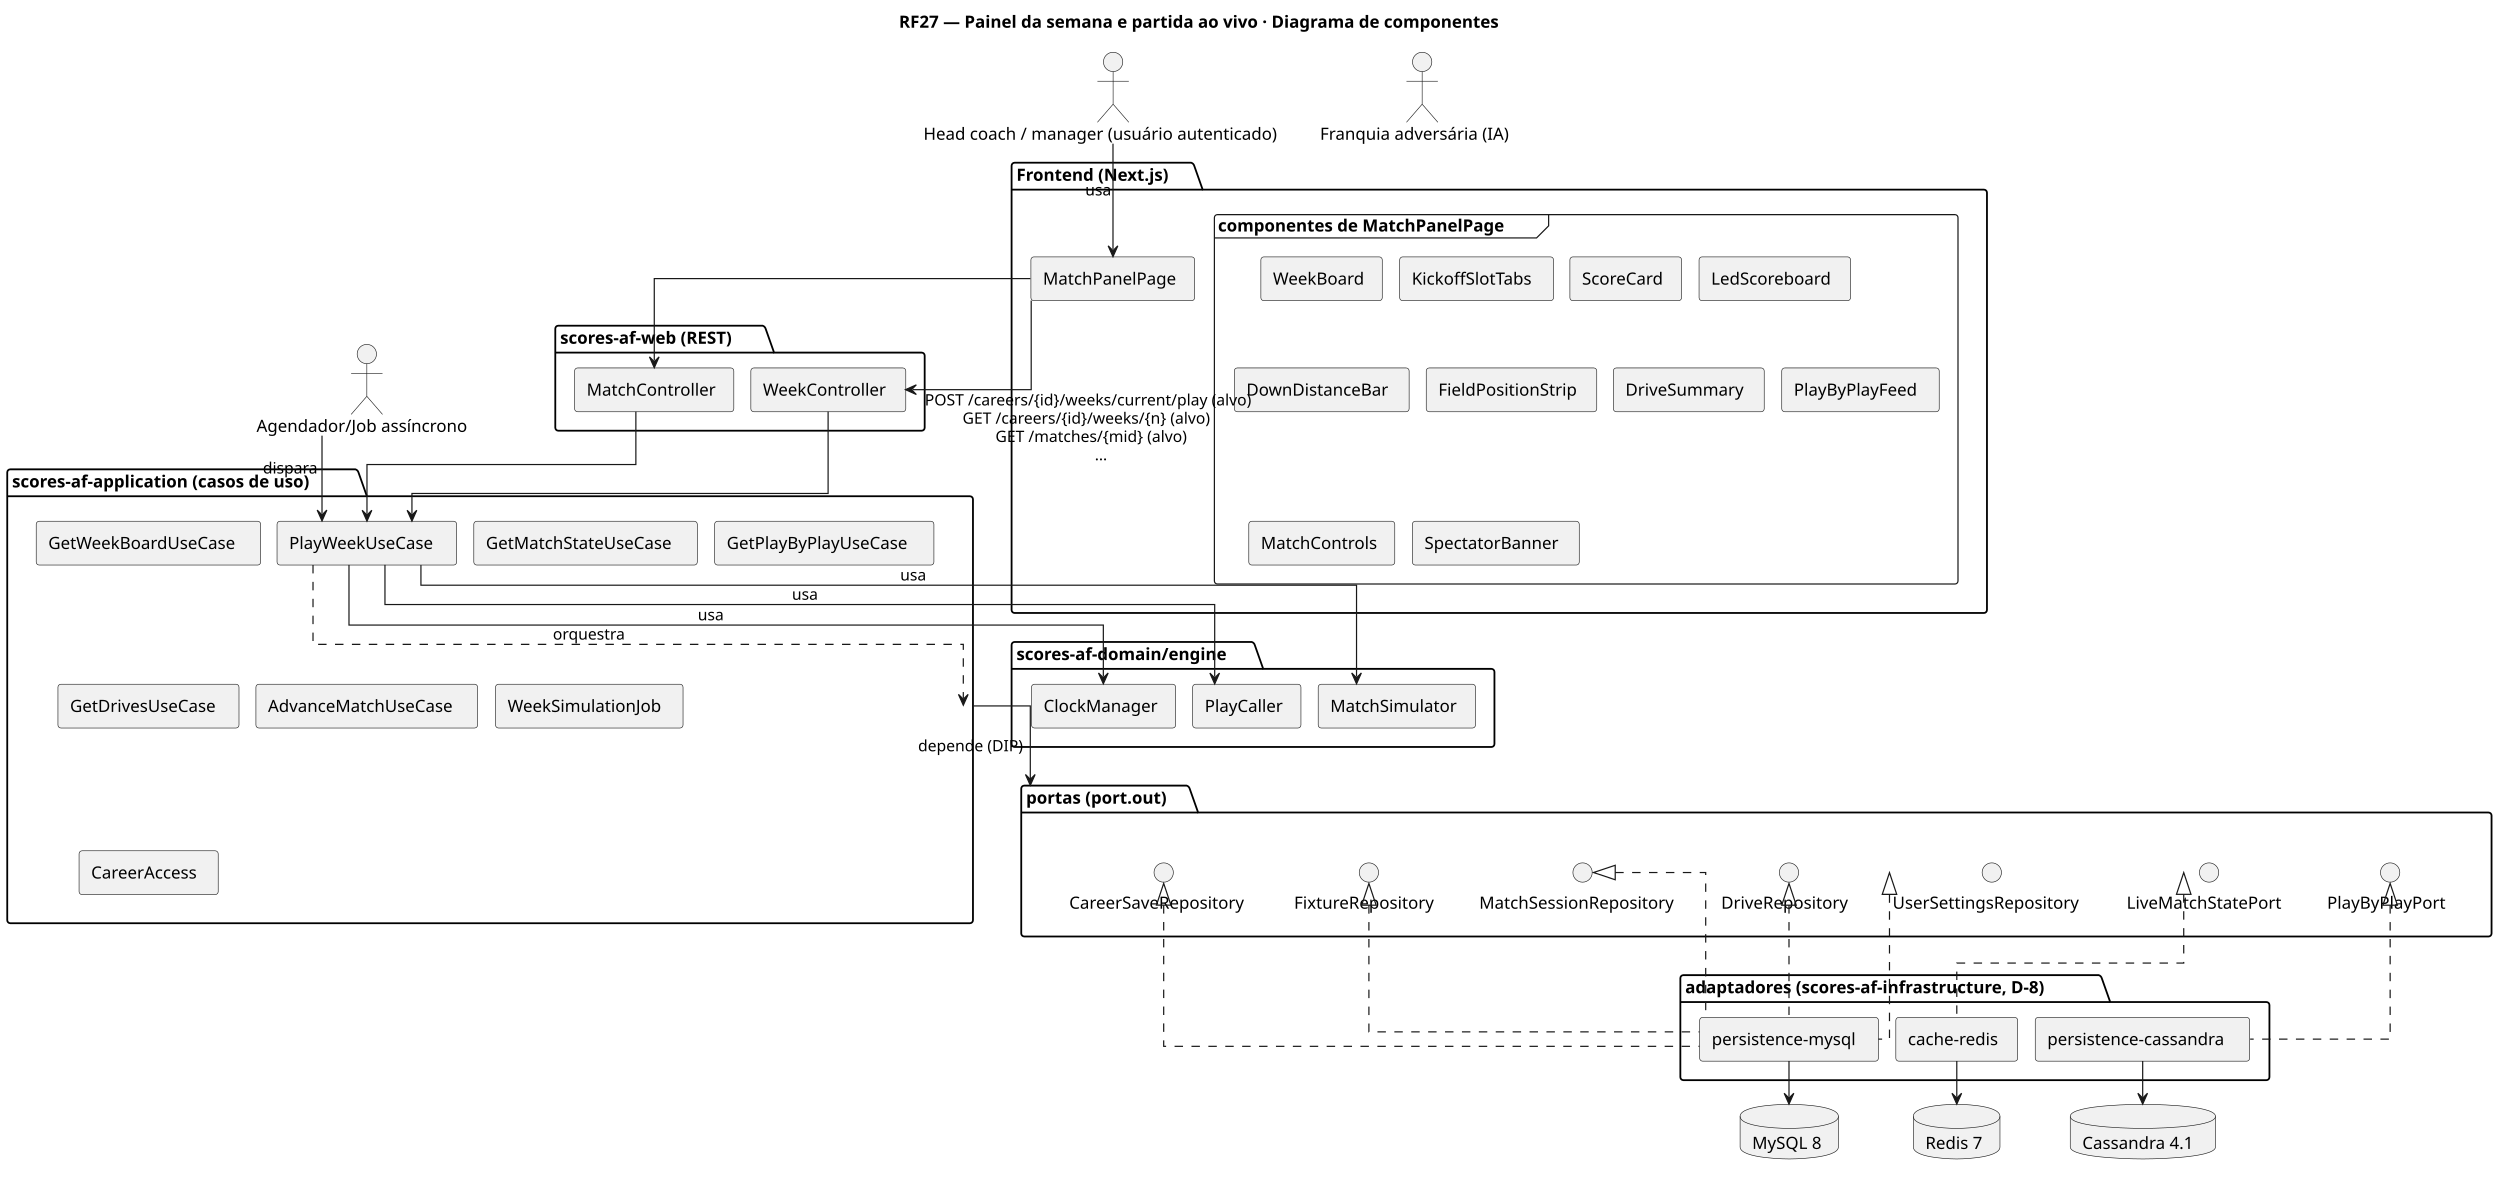
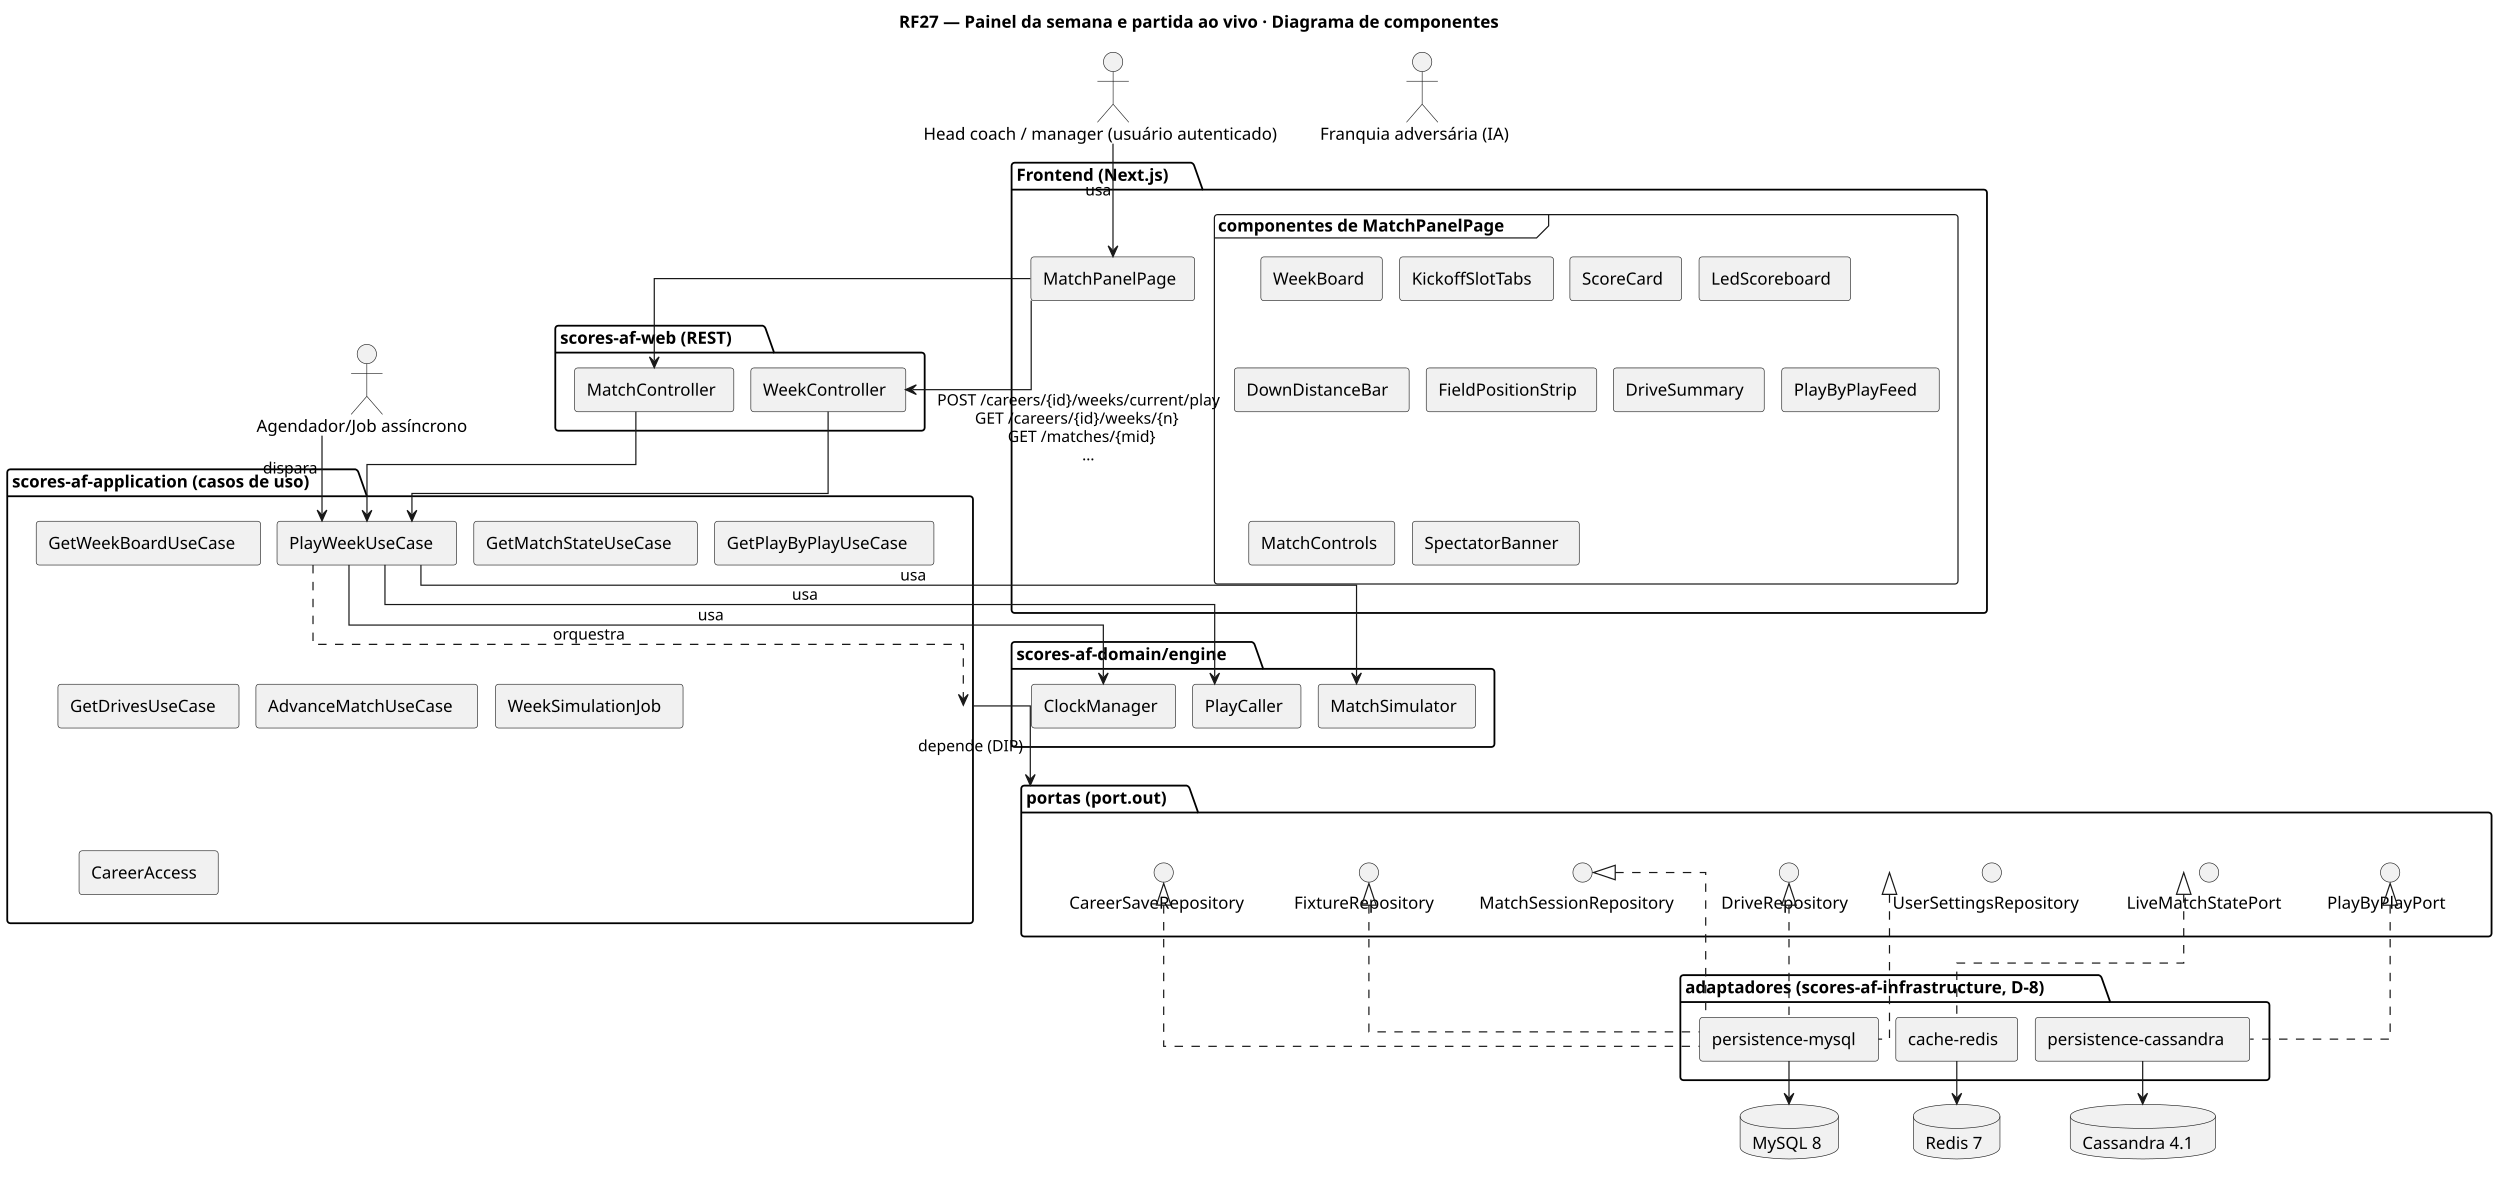
<svg xmlns="http://www.w3.org/2000/svg" contentStyleType="text/css" data-diagram-type="DESCRIPTION" height="977px" preserveAspectRatio="none" style="width:2071px;height:977px;background:#FFFFFF;" version="1.1" viewBox="0 0 2071 977" width="2071px" zoomAndPan="magnify">
  <defs />
  <g>
    <g class="title" data-source-line="1">
      <text fill="#000000" font-family="sans-serif" font-size="14" font-weight="bold" lengthAdjust="spacing" textLength="567.595" x="744.703" y="22.995">RF27 — Painel da semana e partida ao vivo · Diagrama de componentes</text>
    </g>
    <g class="cluster" data-entity="pkg_fe" data-source-line="9" data-uid="ent0005" id="cluster_pkg_fe">
      <path d="M840.5,134.797 L986.784,134.797 A3.75,3.75 0 0 1 989.284,137.297 L996.284,157.094 L1643.5,157.094 A2.5,2.5 0 0 1 1646,159.594 L1646,505.297 A2.5,2.5 0 0 1 1643.5,507.797 L840.5,507.797 A2.5,2.5 0 0 1 838,505.297 L838,137.297 A2.5,2.5 0 0 1 840.5,134.797" fill="none" style="stroke:#000000;stroke-width:1.5;" />
      <line style="stroke:#000000;stroke-width:1.5;" x1="838" x2="996.284" y1="157.094" y2="157.094" />
      <text fill="#000000" font-family="sans-serif" font-size="14" font-weight="bold" lengthAdjust="spacing" textLength="145.284" x="842" y="149.792">Frontend (Next.js)</text>
    </g>
    <g class="cluster" data-entity="pkg_fe_sub" data-source-line="11" data-uid="ent0007" id="cluster_pkg_fe_sub">
      <rect fill="none" height="306" rx="2.5" ry="2.5" style="stroke:#181818;stroke-width:1;" width="616" x="1006" y="177.797" />
      <path d="M1282.889,177.797 L1282.889,187.094 L1272.889,197.094 L1006,197.094" fill="none" style="stroke:#181818;stroke-width:1;" />
      <text fill="#000000" font-family="sans-serif" font-size="14" font-weight="bold" lengthAdjust="spacing" textLength="266.889" x="1009" y="191.792">componentes de MatchPanelPage</text>
    </g>
    <g class="cluster" data-entity="pkg_web" data-source-line="24" data-uid="ent0018" id="cluster_pkg_web">
      <path d="M462.5,269.797 L631.739,269.797 A3.75,3.75 0 0 1 634.239,272.297 L641.239,292.094 L763.5,292.094 A2.5,2.5 0 0 1 766,294.594 L766,354.297 A2.5,2.5 0 0 1 763.5,356.797 L462.5,356.797 A2.5,2.5 0 0 1 460,354.297 L460,272.297 A2.5,2.5 0 0 1 462.5,269.797" fill="none" style="stroke:#000000;stroke-width:1.5;" />
      <line style="stroke:#000000;stroke-width:1.5;" x1="460" x2="641.239" y1="292.094" y2="292.094" />
      <text fill="#000000" font-family="sans-serif" font-size="14" font-weight="bold" lengthAdjust="spacing" textLength="168.239" x="464" y="284.792">scores-af-web (REST)</text>
    </g>
    <g class="cluster" data-entity="pkg_app" data-source-line="28" data-uid="ent0021" id="cluster_pkg_app">
      <path d="M8.5,388.797 L294.435,388.797 A3.75,3.75 0 0 1 296.935,391.297 L303.935,411.094 L803.5,411.094 A2.5,2.5 0 0 1 806,413.594 L806,762.297 A2.5,2.5 0 0 1 803.5,764.797 L8.5,764.797 A2.5,2.5 0 0 1 6,762.297 L6,391.297 A2.5,2.5 0 0 1 8.5,388.797" fill="none" style="stroke:#000000;stroke-width:1.5;" />
      <line style="stroke:#000000;stroke-width:1.5;" x1="6" x2="303.935" y1="411.094" y2="411.094" />
      <text fill="#000000" font-family="sans-serif" font-size="14" font-weight="bold" lengthAdjust="spacing" textLength="284.935" x="10" y="403.792">scores-af-application (casos de uso)</text>
    </g>
    <g class="cluster" data-entity="pkg_eng" data-source-line="38" data-uid="ent0030" id="cluster_pkg_eng">
      <path d="M840.5,531.797 L1036.939,531.797 A3.75,3.75 0 0 1 1039.439,534.297 L1046.439,554.094 L1235.5,554.094 A2.5,2.5 0 0 1 1238,556.594 L1238,616.297 A2.5,2.5 0 0 1 1235.5,618.797 L840.5,618.797 A2.5,2.5 0 0 1 838,616.297 L838,534.297 A2.5,2.5 0 0 1 840.5,531.797" fill="none" style="stroke:#000000;stroke-width:1.5;" />
      <line style="stroke:#000000;stroke-width:1.5;" x1="838" x2="1046.439" y1="554.094" y2="554.094" />
      <text fill="#000000" font-family="sans-serif" font-size="14" font-weight="bold" lengthAdjust="spacing" textLength="195.44" x="842" y="546.792">scores-af-domain/engine</text>
    </g>
    <g class="cluster" data-entity="pkg_ports" data-source-line="43" data-uid="ent0034" id="cluster_pkg_ports">
      <path d="M848.5,650.797 L983.019,650.797 A3.75,3.75 0 0 1 985.519,653.297 L992.519,673.094 L2061.5,673.094 A2.5,2.5 0 0 1 2064,675.594 L2064,773.297 A2.5,2.5 0 0 1 2061.5,775.797 L848.5,775.797 A2.5,2.5 0 0 1 846,773.297 L846,653.297 A2.5,2.5 0 0 1 848.5,650.797" fill="none" style="stroke:#000000;stroke-width:1.5;" />
      <line style="stroke:#000000;stroke-width:1.5;" x1="846" x2="992.519" y1="673.094" y2="673.094" />
      <text fill="#000000" font-family="sans-serif" font-size="14" font-weight="bold" lengthAdjust="spacing" textLength="133.519" x="850" y="665.792">portas (port.out)</text>
    </g>
    <g class="cluster" data-entity="pkg_ad" data-source-line="52" data-uid="ent0042" id="cluster_pkg_ad">
      <path d="M1394.5,807.797 L1738.589,807.797 A3.75,3.75 0 0 1 1741.089,810.297 L1748.089,830.094 L1877.5,830.094 A2.5,2.5 0 0 1 1880,832.594 L1880,892.297 A2.5,2.5 0 0 1 1877.5,894.797 L1394.5,894.797 A2.5,2.5 0 0 1 1392,892.297 L1392,810.297 A2.5,2.5 0 0 1 1394.5,807.797" fill="none" style="stroke:#000000;stroke-width:1.5;" />
      <line style="stroke:#000000;stroke-width:1.5;" x1="1392" x2="1748.089" y1="830.094" y2="830.094" />
      <text fill="#000000" font-family="sans-serif" font-size="14" font-weight="bold" lengthAdjust="spacing" textLength="343.089" x="1396" y="822.792">adaptadores (scores-af-infrastructure, D-8)</text>
    </g>
    <g class="entity" data-entity="c4" data-source-line="10" data-uid="ent0006" id="entity_c4">
      <rect fill="#F1F1F1" height="36.297" rx="2.5" ry="2.5" style="stroke:#181818;stroke-width:0.5;" width="135.637" x="854" y="212.797" />
      <text fill="#000000" font-family="sans-serif" font-size="14" lengthAdjust="spacing" textLength="115.637" x="864" y="235.792">MatchPanelPage</text>
    </g>
    <g class="entity" data-entity="c5" data-source-line="12" data-uid="ent0008" id="entity_c5">
      <rect fill="#F1F1F1" height="36.297" rx="2.5" ry="2.5" style="stroke:#181818;stroke-width:0.5;" width="100.568" x="1044.5" y="212.797" />
      <text fill="#000000" font-family="sans-serif" font-size="14" lengthAdjust="spacing" textLength="80.568" x="1054.5" y="235.792">WeekBoard</text>
    </g>
    <g class="entity" data-entity="c6" data-source-line="13" data-uid="ent0009" id="entity_c6">
      <rect fill="#F1F1F1" height="36.297" rx="2.5" ry="2.5" style="stroke:#181818;stroke-width:0.5;" width="127.44" x="1159.5" y="212.797" />
      <text fill="#000000" font-family="sans-serif" font-size="14" lengthAdjust="spacing" textLength="107.44" x="1169.5" y="235.792">KickoffSlotTabs</text>
    </g>
    <g class="entity" data-entity="c7" data-source-line="14" data-uid="ent0010" id="entity_c7">
      <rect fill="#F1F1F1" height="36.297" rx="2.5" ry="2.5" style="stroke:#181818;stroke-width:0.5;" width="92.516" x="1300.5" y="212.797" />
      <text fill="#000000" font-family="sans-serif" font-size="14" lengthAdjust="spacing" textLength="72.516" x="1310.5" y="235.792">ScoreCard</text>
    </g>
    <g class="entity" data-entity="c8" data-source-line="15" data-uid="ent0011" id="entity_c8">
      <rect fill="#F1F1F1" height="36.297" rx="2.5" ry="2.5" style="stroke:#181818;stroke-width:0.5;" width="125.492" x="1407.5" y="212.797" />
      <text fill="#000000" font-family="sans-serif" font-size="14" lengthAdjust="spacing" textLength="105.492" x="1417.5" y="235.792">LedScoreboard</text>
    </g>
    <g class="entity" data-entity="c9" data-source-line="16" data-uid="ent0012" id="entity_c9">
      <rect fill="#F1F1F1" height="36.297" rx="2.5" ry="2.5" style="stroke:#181818;stroke-width:0.5;" width="144.824" x="1022.5" y="304.797" />
      <text fill="#000000" font-family="sans-serif" font-size="14" lengthAdjust="spacing" textLength="124.824" x="1032.5" y="327.792">DownDistanceBar</text>
    </g>
    <g class="entity" data-entity="c10" data-source-line="17" data-uid="ent0013" id="entity_c10">
      <rect fill="#F1F1F1" height="36.297" rx="2.5" ry="2.5" style="stroke:#181818;stroke-width:0.5;" width="141.249" x="1181.5" y="304.797" />
      <text fill="#000000" font-family="sans-serif" font-size="14" lengthAdjust="spacing" textLength="121.249" x="1191.5" y="327.792">FieldPositionStrip</text>
    </g>
    <g class="entity" data-entity="c11" data-source-line="18" data-uid="ent0014" id="entity_c11">
      <rect fill="#F1F1F1" height="36.297" rx="2.5" ry="2.5" style="stroke:#181818;stroke-width:0.5;" width="124.98" x="1336.5" y="304.797" />
      <text fill="#000000" font-family="sans-serif" font-size="14" lengthAdjust="spacing" textLength="104.98" x="1346.5" y="327.792">DriveSummary</text>
    </g>
    <g class="entity" data-entity="c12" data-source-line="19" data-uid="ent0015" id="entity_c12">
      <rect fill="#F1F1F1" height="36.297" rx="2.5" ry="2.5" style="stroke:#181818;stroke-width:0.5;" width="130.448" x="1476" y="304.797" />
      <text fill="#000000" font-family="sans-serif" font-size="14" lengthAdjust="spacing" textLength="110.448" x="1486" y="327.792">PlayByPlayFeed</text>
    </g>
    <g class="entity" data-entity="c13" data-source-line="20" data-uid="ent0016" id="entity_c13">
      <rect fill="#F1F1F1" height="36.297" rx="2.5" ry="2.5" style="stroke:#181818;stroke-width:0.5;" width="120.926" x="1034.5" y="431.797" />
      <text fill="#000000" font-family="sans-serif" font-size="14" lengthAdjust="spacing" textLength="100.926" x="1044.5" y="454.792">MatchControls</text>
    </g>
    <g class="entity" data-entity="c14" data-source-line="21" data-uid="ent0017" id="entity_c14">
      <rect fill="#F1F1F1" height="36.297" rx="2.5" ry="2.5" style="stroke:#181818;stroke-width:0.5;" width="138.262" x="1170" y="431.797" />
      <text fill="#000000" font-family="sans-serif" font-size="14" lengthAdjust="spacing" textLength="118.262" x="1180" y="454.792">SpectatorBanner</text>
    </g>
    <g class="entity" data-entity="c15" data-source-line="25" data-uid="ent0019" id="entity_c15">
      <rect fill="#F1F1F1" height="36.297" rx="2.5" ry="2.5" style="stroke:#181818;stroke-width:0.5;" width="128.35" x="622" y="304.797" />
      <text fill="#000000" font-family="sans-serif" font-size="14" lengthAdjust="spacing" textLength="108.35" x="632" y="327.792">WeekController</text>
    </g>
    <g class="entity" data-entity="c16" data-source-line="26" data-uid="ent0020" id="entity_c16">
      <rect fill="#F1F1F1" height="36.297" rx="2.5" ry="2.5" style="stroke:#181818;stroke-width:0.5;" width="131.891" x="476" y="304.797" />
      <text fill="#000000" font-family="sans-serif" font-size="14" lengthAdjust="spacing" textLength="111.891" x="486" y="327.792">MatchController</text>
    </g>
    <g class="entity" data-entity="c17" data-source-line="29" data-uid="ent0022" id="entity_c17">
      <rect fill="#F1F1F1" height="36.297" rx="2.5" ry="2.5" style="stroke:#181818;stroke-width:0.5;" width="148.789" x="229.5" y="431.797" />
      <text fill="#000000" font-family="sans-serif" font-size="14" lengthAdjust="spacing" textLength="128.789" x="239.5" y="454.792">PlayWeekUseCase</text>
    </g>
    <g class="entity" data-entity="c18" data-source-line="30" data-uid="ent0023" id="entity_c18">
      <rect fill="#F1F1F1" height="36.297" rx="2.5" ry="2.5" style="stroke:#181818;stroke-width:0.5;" width="185.935" x="30" y="431.797" />
      <text fill="#000000" font-family="sans-serif" font-size="14" lengthAdjust="spacing" textLength="165.935" x="40" y="454.792">GetWeekBoardUseCase</text>
    </g>
    <g class="entity" data-entity="c19" data-source-line="31" data-uid="ent0024" id="entity_c19">
      <rect fill="#F1F1F1" height="36.297" rx="2.5" ry="2.5" style="stroke:#181818;stroke-width:0.5;" width="185.143" x="392.5" y="431.797" />
      <text fill="#000000" font-family="sans-serif" font-size="14" lengthAdjust="spacing" textLength="165.143" x="402.5" y="454.792">GetMatchStateUseCase</text>
    </g>
    <g class="entity" data-entity="c20" data-source-line="32" data-uid="ent0025" id="entity_c20">
      <rect fill="#F1F1F1" height="36.297" rx="2.5" ry="2.5" style="stroke:#181818;stroke-width:0.5;" width="181.649" x="592" y="431.797" />
      <text fill="#000000" font-family="sans-serif" font-size="14" lengthAdjust="spacing" textLength="161.649" x="602" y="454.792">GetPlayByPlayUseCase</text>
    </g>
    <g class="entity" data-entity="c21" data-source-line="33" data-uid="ent0026" id="entity_c21">
      <rect fill="#F1F1F1" height="36.297" rx="2.5" ry="2.5" style="stroke:#181818;stroke-width:0.5;" width="149.985" x="48" y="566.797" />
      <text fill="#000000" font-family="sans-serif" font-size="14" lengthAdjust="spacing" textLength="129.985" x="58" y="589.792">GetDrivesUseCase</text>
    </g>
    <g class="entity" data-entity="c22" data-source-line="34" data-uid="ent0027" id="entity_c22">
      <rect fill="#F1F1F1" height="36.297" rx="2.5" ry="2.5" style="stroke:#181818;stroke-width:0.5;" width="183.645" x="212" y="566.797" />
      <text fill="#000000" font-family="sans-serif" font-size="14" lengthAdjust="spacing" textLength="163.645" x="222" y="589.792">AdvanceMatchUseCase</text>
    </g>
    <g class="entity" data-entity="c23" data-source-line="35" data-uid="ent0028" id="entity_c23">
      <rect fill="#F1F1F1" height="36.297" rx="2.5" ry="2.5" style="stroke:#181818;stroke-width:0.5;" width="155.331" x="410.5" y="566.797" />
      <text fill="#000000" font-family="sans-serif" font-size="14" lengthAdjust="spacing" textLength="135.331" x="420.5" y="589.792">WeekSimulationJob</text>
    </g>
    <g class="entity" data-entity="c24" data-source-line="36" data-uid="ent0029" id="entity_c24">
      <rect fill="#F1F1F1" height="36.297" rx="2.5" ry="2.5" style="stroke:#181818;stroke-width:0.5;" width="115.266" x="65.5" y="704.797" />
      <text fill="#000000" font-family="sans-serif" font-size="14" lengthAdjust="spacing" textLength="95.266" x="75.5" y="727.792">CareerAccess</text>
    </g>
    <g class="entity" data-entity="c25" data-source-line="39" data-uid="ent0031" id="entity_c25">
      <rect fill="#F1F1F1" height="36.297" rx="2.5" ry="2.5" style="stroke:#181818;stroke-width:0.5;" width="130.284" x="1092" y="566.797" />
      <text fill="#000000" font-family="sans-serif" font-size="14" lengthAdjust="spacing" textLength="110.284" x="1102" y="589.792">MatchSimulator</text>
    </g>
    <g class="entity" data-entity="c26" data-source-line="40" data-uid="ent0032" id="entity_c26">
      <rect fill="#F1F1F1" height="36.297" rx="2.5" ry="2.5" style="stroke:#181818;stroke-width:0.5;" width="89.699" x="988" y="566.797" />
      <text fill="#000000" font-family="sans-serif" font-size="14" lengthAdjust="spacing" textLength="69.699" x="998" y="589.792">PlayCaller</text>
    </g>
    <g class="entity" data-entity="c27" data-source-line="41" data-uid="ent0033" id="entity_c27">
      <rect fill="#F1F1F1" height="36.297" rx="2.5" ry="2.5" style="stroke:#181818;stroke-width:0.5;" width="119.401" x="854.5" y="566.797" />
      <text fill="#000000" font-family="sans-serif" font-size="14" lengthAdjust="spacing" textLength="99.401" x="864.5" y="589.792">ClockManager</text>
    </g>
    <g class="entity" data-entity="c28" data-source-line="44" data-uid="ent0035" id="entity_c28">
      <ellipse cx="964" cy="722.797" fill="#F1F1F1" rx="8" ry="8" style="stroke:#181818;stroke-width:0.5;" />
      <text fill="#000000" font-family="sans-serif" font-size="14" lengthAdjust="spacing" textLength="156.529" x="885.735" y="752.792">CareerSaveRepository</text>
    </g>
    <g class="entity" data-entity="c29" data-source-line="45" data-uid="ent0036" id="entity_c29">
      <ellipse cx="1134" cy="722.797" fill="#F1F1F1" rx="8" ry="8" style="stroke:#181818;stroke-width:0.5;" />
      <text fill="#000000" font-family="sans-serif" font-size="14" lengthAdjust="spacing" textLength="124.031" x="1071.984" y="752.792">FixtureRepository</text>
    </g>
    <g class="entity" data-entity="c30" data-source-line="46" data-uid="ent0037" id="entity_c30">
      <ellipse cx="1311" cy="722.797" fill="#F1F1F1" rx="8" ry="8" style="stroke:#181818;stroke-width:0.5;" />
      <text fill="#000000" font-family="sans-serif" font-size="14" lengthAdjust="spacing" textLength="171.206" x="1225.397" y="752.792">MatchSessionRepository</text>
    </g>
    <g class="entity" data-entity="c31" data-source-line="47" data-uid="ent0038" id="entity_c31">
      <ellipse cx="1482" cy="722.797" fill="#F1F1F1" rx="8" ry="8" style="stroke:#181818;stroke-width:0.5;" />
      <text fill="#000000" font-family="sans-serif" font-size="14" lengthAdjust="spacing" textLength="112.397" x="1425.802" y="752.792">DriveRepository</text>
    </g>
    <g class="entity" data-entity="c32" data-source-line="48" data-uid="ent0039" id="entity_c32">
      <ellipse cx="1650" cy="722.797" fill="#F1F1F1" rx="8" ry="8" style="stroke:#181818;stroke-width:0.5;" />
      <text fill="#000000" font-family="sans-serif" font-size="14" lengthAdjust="spacing" textLength="164.404" x="1567.798" y="752.792">UserSettingsRepository</text>
    </g>
    <g class="entity" data-entity="c33" data-source-line="49" data-uid="ent0040" id="entity_c33">
      <ellipse cx="1830" cy="722.797" fill="#F1F1F1" rx="8" ry="8" style="stroke:#181818;stroke-width:0.5;" />
      <text fill="#000000" font-family="sans-serif" font-size="14" lengthAdjust="spacing" textLength="136.616" x="1761.692" y="752.792">LiveMatchStatePort</text>
    </g>
    <g class="entity" data-entity="c34" data-source-line="50" data-uid="ent0041" id="entity_c34">
      <ellipse cx="1980" cy="722.797" fill="#F1F1F1" rx="8" ry="8" style="stroke:#181818;stroke-width:0.5;" />
      <text fill="#000000" font-family="sans-serif" font-size="14" lengthAdjust="spacing" textLength="104.535" x="1927.732" y="752.792">PlayByPlayPort</text>
    </g>
    <g class="entity" data-entity="c35" data-source-line="53" data-uid="ent0043" id="entity_c35">
      <rect fill="#F1F1F1" height="36.297" rx="2.5" ry="2.5" style="stroke:#181818;stroke-width:0.5;" width="148.065" x="1408" y="842.797" />
      <text fill="#000000" font-family="sans-serif" font-size="14" lengthAdjust="spacing" textLength="128.065" x="1418" y="865.792">persistence-mysql</text>
    </g>
    <g class="entity" data-entity="c36" data-source-line="54" data-uid="ent0044" id="entity_c36">
      <rect fill="#F1F1F1" height="36.297" rx="2.5" ry="2.5" style="stroke:#181818;stroke-width:0.5;" width="100.951" x="1570.5" y="842.797" />
      <text fill="#000000" font-family="sans-serif" font-size="14" lengthAdjust="spacing" textLength="80.951" x="1580.5" y="865.792">cache-redis</text>
    </g>
    <g class="entity" data-entity="c37" data-source-line="55" data-uid="ent0045" id="entity_c37">
      <rect fill="#F1F1F1" height="36.297" rx="2.5" ry="2.5" style="stroke:#181818;stroke-width:0.5;" width="177.609" x="1686" y="842.797" />
      <text fill="#000000" font-family="sans-serif" font-size="14" lengthAdjust="spacing" textLength="157.609" x="1696" y="865.792">persistence-cassandra</text>
    </g>
    <g class="entity" data-entity="c1" data-source-line="6" data-uid="ent0002" id="entity_c1">
      <ellipse cx="922.1" cy="51.297" fill="#F1F1F1" rx="8" ry="8" style="stroke:#181818;stroke-width:0.5;" />
      <path d="M922.1,59.297 L922.1,86.297 M909.1,67.297 L935.1,67.297 M922.1,86.297 L909.1,101.297 M922.1,86.297 L935.1,101.297" fill="none" style="stroke:#181818;stroke-width:0.5;" />
      <text fill="#000000" font-family="sans-serif" font-size="14" lengthAdjust="spacing" textLength="314.2" x="765" y="115.792">Head coach / manager (usuário autenticado)</text>
    </g>
    <g class="entity" data-entity="c2" data-source-line="7" data-uid="ent0003" id="entity_c2">
      <ellipse cx="303.879" cy="293.297" fill="#F1F1F1" rx="8" ry="8" style="stroke:#181818;stroke-width:0.5;" />
      <path d="M303.879,301.297 L303.879,328.297 M290.879,309.297 L316.879,309.297 M303.879,328.297 L290.879,343.297 M303.879,328.297 L316.879,343.297" fill="none" style="stroke:#181818;stroke-width:0.5;" />
      <text fill="#000000" font-family="sans-serif" font-size="14" lengthAdjust="spacing" textLength="182.759" x="212.5" y="357.792">Agendador/Job assíncrono</text>
    </g>
    <g class="entity" data-entity="c3" data-source-line="8" data-uid="ent0004" id="entity_c3">
      <ellipse cx="1178.119" cy="51.297" fill="#F1F1F1" rx="8" ry="8" style="stroke:#181818;stroke-width:0.5;" />
      <path d="M1178.119,59.297 L1178.119,86.297 M1165.119,67.297 L1191.119,67.297 M1178.119,86.297 L1165.119,101.297 M1178.119,86.297 L1191.119,101.297" fill="none" style="stroke:#181818;stroke-width:0.5;" />
      <text fill="#000000" font-family="sans-serif" font-size="14" lengthAdjust="spacing" textLength="169.237" x="1093.5" y="115.792">Franquia adversária (IA)</text>
    </g>
    <g class="entity" data-entity="s1" data-source-line="57" data-uid="ent0046" id="entity_s1">
      <path d="M1441.5,924.797 C1441.5,914.797 1482.214,914.797 1482.214,914.797 C1482.214,914.797 1522.928,914.797 1522.928,924.797 L1522.928,950.094 C1522.928,960.094 1482.214,960.094 1482.214,960.094 C1482.214,960.094 1441.5,960.094 1441.5,950.094 L1441.5,924.797" fill="#F1F1F1" style="stroke:#181818;stroke-width:0.5;" />
      <path d="M1441.5,924.797 C1441.5,934.797 1482.214,934.797 1482.214,934.797 C1482.214,934.797 1522.928,934.797 1522.928,924.797" fill="none" style="stroke:#181818;stroke-width:0.5;" />
      <text fill="#000000" font-family="sans-serif" font-size="14" lengthAdjust="spacing" textLength="61.428" x="1451.5" y="951.792">MySQL 8</text>
    </g>
    <g class="entity" data-entity="s2" data-source-line="58" data-uid="ent0047" id="entity_s2">
      <path d="M1585,924.797 C1585,914.797 1620.884,914.797 1620.884,914.797 C1620.884,914.797 1656.769,914.797 1656.769,924.797 L1656.769,950.094 C1656.769,960.094 1620.884,960.094 1620.884,960.094 C1620.884,960.094 1585,960.094 1585,950.094 L1585,924.797" fill="#F1F1F1" style="stroke:#181818;stroke-width:0.5;" />
      <path d="M1585,924.797 C1585,934.797 1620.884,934.797 1620.884,934.797 C1620.884,934.797 1656.769,934.797 1656.769,924.797" fill="none" style="stroke:#181818;stroke-width:0.5;" />
      <text fill="#000000" font-family="sans-serif" font-size="14" lengthAdjust="spacing" textLength="51.769" x="1595" y="951.792">Redis 7</text>
    </g>
    <g class="entity" data-entity="s3" data-source-line="59" data-uid="ent0048" id="entity_s3">
      <path d="M1715,924.797 C1715,914.797 1775.166,914.797 1775.166,914.797 C1775.166,914.797 1835.331,914.797 1835.331,924.797 L1835.331,950.094 C1835.331,960.094 1775.166,960.094 1775.166,960.094 C1775.166,960.094 1715,960.094 1715,950.094 L1715,924.797" fill="#F1F1F1" style="stroke:#181818;stroke-width:0.5;" />
      <path d="M1715,924.797 C1715,934.797 1775.166,934.797 1775.166,934.797 C1775.166,934.797 1835.331,934.797 1835.331,924.797" fill="none" style="stroke:#181818;stroke-width:0.5;" />
      <text fill="#000000" font-family="sans-serif" font-size="14" lengthAdjust="spacing" textLength="100.331" x="1725" y="951.792">Cassandra 4.1</text>
    </g>
    <g class="link" data-entity-1="c1" data-entity-2="c4" data-source-line="60" data-uid="lnk49" id="link_c1_c4">
      <path d="M922,119.037 C922,149.067 922,183.547 922,206.637" fill="none" id="c1-to-c4" style="stroke:#181818;stroke-width:1;" />
      <polygon fill="#181818" points="922,212.637,926,203.637,922,207.637,918,203.637,922,212.637" style="stroke:#181818;stroke-width:1;" />
      <text fill="#000000" font-family="sans-serif" font-size="13" lengthAdjust="spacing" textLength="22.979" x="899" y="161.904">usa</text>
    </g>
    <g class="link" data-entity-1="c2" data-entity-2="c17" data-source-line="61" data-uid="lnk50" id="link_c2_c17">
      <path d="M266.75,360.897 C266.75,384.277 266.75,407.157 266.75,425.537" fill="none" id="c2-to-c17" style="stroke:#181818;stroke-width:1;" />
      <polygon fill="#181818" points="266.75,431.537,270.75,422.537,266.75,426.537,262.75,422.537,266.75,431.537" style="stroke:#181818;stroke-width:1;" />
      <text fill="#000000" font-family="sans-serif" font-size="13" lengthAdjust="spacing" textLength="48.166" x="217.75" y="392.284">dispara</text>
    </g>
    <g class="link" data-entity-1="c4" data-entity-2="c15" data-source-line="62" data-uid="lnk51" id="link_c4_c15">
      <path d="M854.25,248.977 C854.25,275.787 854.25,322.797 854.25,322.797 C854.25,322.797 803.64,322.797 756.09,322.797" fill="none" id="c4-to-c15" style="stroke:#181818;stroke-width:1;" />
      <polygon fill="#181818" points="750.09,322.797,759.09,326.797,755.09,322.797,759.09,318.797,750.09,322.797" style="stroke:#181818;stroke-width:1;" />
-       <text fill="#000000" font-family="sans-serif" font-size="13" lengthAdjust="spacing" textLength="294.639" x="766.08" y="335.864">POST /careers/{id}/weeks/current/play (alvo)</text>
-       <text fill="#000000" font-family="sans-serif" font-size="13" lengthAdjust="spacing" textLength="232.07" x="797.364" y="350.997">GET /careers/{id}/weeks/{n} (alvo)</text>
-       <text fill="#000000" font-family="sans-serif" font-size="13" lengthAdjust="spacing" textLength="177.576" x="824.612" y="366.129">GET /matches/{mid} (alvo)</text>
-       <text fill="#000000" font-family="sans-serif" font-size="13" lengthAdjust="spacing" textLength="13" x="906.9" y="381.262">…</text>
+       <text fill="#000000" font-family="sans-serif" font-size="13" lengthAdjust="spacing" textLength="253.138" x="776.33" y="335.864">POST /careers/{id}/weeks/current/play</text>
+       <text fill="#000000" font-family="sans-serif" font-size="13" lengthAdjust="spacing" textLength="190.569" x="807.614" y="350.997">GET /careers/{id}/weeks/{n}</text>
+       <text fill="#000000" font-family="sans-serif" font-size="13" lengthAdjust="spacing" textLength="136.075" x="834.862" y="366.129">GET /matches/{mid}</text>
+       <text fill="#000000" font-family="sans-serif" font-size="13" lengthAdjust="spacing" textLength="13" x="896.399" y="381.262">…</text>
    </g>
    <g class="link" data-entity-1="c4" data-entity-2="c16" data-source-line="63" data-uid="lnk52" id="link_c4_c16">
      <path d="M853.62,230.797 C744.22,230.797 542,230.797 542,230.797 C542,230.797 542,271.807 542,298.617" fill="none" id="c4-to-c16" style="stroke:#181818;stroke-width:1;" />
      <polygon fill="#181818" points="542,304.617,546,295.617,542,299.617,538,295.617,542,304.617" style="stroke:#181818;stroke-width:1;" />
    </g>
    <g class="link" data-entity-1="c15" data-entity-2="c17" data-source-line="64" data-uid="lnk53" id="link_c15_c17">
      <path d="M686,341.037 C686,366.277 686,408.797 686,408.797 C686,408.797 341.25,408.797 341.25,408.797 C341.25,408.797 341.25,414.707 341.25,425.697" fill="none" id="c15-to-c17" style="stroke:#181818;stroke-width:1;" />
      <polygon fill="#181818" points="341.25,431.697,345.25,422.697,341.25,426.697,337.25,422.697,341.25,431.697" style="stroke:#181818;stroke-width:1;" />
    </g>
    <g class="link" data-entity-1="c16" data-entity-2="c17" data-source-line="65" data-uid="lnk54" id="link_c16_c17">
      <path d="M526.75,341.067 C526.75,359.357 526.75,384.797 526.75,384.797 C526.75,384.797 304,384.797 304,384.797 C304,384.797 304,406.457 304,425.687" fill="none" id="c16-to-c17" style="stroke:#181818;stroke-width:1;" />
      <polygon fill="#181818" points="304,431.687,308,422.687,304,426.687,300,422.687,304,431.687" style="stroke:#181818;stroke-width:1;" />
    </g>
    <g class="link" data-entity-1="c17" data-entity-2="pkg_app" data-source-line="66" data-uid="lnk55" id="link_c17_pkg_app">
      <path d="M259.3,468.027 C259.3,492.727 259.3,533.797 259.3,533.797 C259.3,533.797 798,533.797 798,533.797 C798,533.797 798,572.617 798,578.227" fill="none" id="c17-to-pkg_app" style="stroke:#181818;stroke-width:1;stroke-dasharray:7,7;" />
      <polygon fill="#181818" points="798,584.227,802,575.227,798,579.227,794,575.227,798,584.227" style="stroke:#181818;stroke-width:1;" />
      <text fill="#000000" font-family="sans-serif" font-size="13" lengthAdjust="spacing" textLength="62.969" x="457.98" y="529.864">orquestra</text>
    </g>
    <g class="link" data-entity-1="c17" data-entity-2="c25" data-source-line="67" data-uid="lnk56" id="link_c17_c25">
      <path d="M348.7,468.117 C348.7,476.587 348.7,484.797 348.7,484.797 C348.7,484.797 1123.75,484.797 1123.75,484.797 C1123.75,484.797 1123.75,531.587 1123.75,560.457" fill="none" id="c17-to-c25" style="stroke:#181818;stroke-width:1;" />
      <polygon fill="#181818" points="1123.75,566.457,1127.75,557.457,1123.75,561.457,1119.75,557.457,1123.75,566.457" style="stroke:#181818;stroke-width:1;" />
      <text fill="#000000" font-family="sans-serif" font-size="13" lengthAdjust="spacing" textLength="22.979" x="745.71" y="480.864">usa</text>
    </g>
    <g class="link" data-entity-1="c17" data-entity-2="c26" data-source-line="68" data-uid="lnk57" id="link_c17_c26">
      <path d="M318.9,467.917 C318.9,482.577 318.9,500.797 318.9,500.797 C318.9,500.797 1006.25,500.797 1006.25,500.797 C1006.25,500.797 1006.25,535.867 1006.25,560.567" fill="none" id="c17-to-c26" style="stroke:#181818;stroke-width:1;" />
      <polygon fill="#181818" points="1006.25,566.567,1010.25,557.567,1006.25,561.567,1002.25,557.567,1006.25,566.567" style="stroke:#181818;stroke-width:1;" />
      <text fill="#000000" font-family="sans-serif" font-size="13" lengthAdjust="spacing" textLength="22.979" x="656.02" y="496.864">usa</text>
    </g>
    <g class="link" data-entity-1="c17" data-entity-2="c27" data-source-line="69" data-uid="lnk58" id="link_c17_c27">
      <path d="M289.1,468.017 C289.1,488.167 289.1,517.797 289.1,517.797 C289.1,517.797 914,517.797 914,517.797 C914,517.797 914,540.647 914,560.487" fill="none" id="c17-to-c27" style="stroke:#181818;stroke-width:1;" />
      <polygon fill="#181818" points="914,566.487,918,557.487,914,561.487,910,557.487,914,566.487" style="stroke:#181818;stroke-width:1;" />
      <text fill="#000000" font-family="sans-serif" font-size="13" lengthAdjust="spacing" textLength="22.979" x="578.01" y="513.864">usa</text>
    </g>
    <g class="link" data-entity-1="pkg_app" data-entity-2="pkg_ports" data-source-line="70" data-uid="lnk59" id="link_pkg_app_pkg_ports">
      <path d="M806.172,584.797 C806.247,584.797 806.322,584.797 806.397,584.797 C806.548,584.797 806.7,584.797 806.854,584.797 C807.161,584.797 807.474,584.797 807.793,584.797 C808.43,584.797 809.09,584.797 809.768,584.797 C815.199,584.797 821.869,584.797 828.347,584.797 C841.305,584.797 853.5,584.797 853.5,584.797 C853.5,584.797 853.5,593.154 853.5,605.756 C853.5,612.057 853.5,619.418 853.5,627.327 C853.5,631.282 853.5,635.372 853.5,639.536 C853.5,641.618 853.5,643.717 853.5,645.827 C853.5,646.882 853.5,647.94 853.5,648.999 C853.5,649.528 853.5,644.058 853.5,644.588" fill="none" id="pkg_app-to-pkg_ports" style="stroke:#181818;stroke-width:1;" />
      <polygon fill="#181818" points="853.5,650.588,857.5,641.588,853.5,645.588,849.5,641.588,853.5,650.588" style="stroke:#181818;stroke-width:1;" />
      <text fill="#000000" font-family="sans-serif" font-size="13" lengthAdjust="spacing" textLength="92.949" x="760.5" y="622.374">depende (DIP)</text>
    </g>
    <g class="link" data-entity-1="c28" data-entity-2="c35" data-source-line="71" data-uid="lnk61" id="link_c28_c35">
      <path d="M964,749.807 C964,781.327 964,866.797 964,866.797 C964,866.797 1264.55,866.797 1407.78,866.797" fill="none" id="c28-backto-c35" style="stroke:#181818;stroke-width:1;stroke-dasharray:7,7;" />
      <polygon fill="none" points="964,731.807,958,749.807,970,749.807,964,731.807" style="stroke:#181818;stroke-width:1;" />
    </g>
    <g class="link" data-entity-1="c29" data-entity-2="c35" data-source-line="72" data-uid="lnk63" id="link_c29_c35">
      <path d="M1134,749.867 C1134,779.697 1134,854.797 1134,854.797 C1134,854.797 1305.57,854.797 1407.77,854.797" fill="none" id="c29-backto-c35" style="stroke:#181818;stroke-width:1;stroke-dasharray:7,7;" />
      <polygon fill="none" points="1134,731.867,1128,749.867,1140,749.867,1134,731.867" style="stroke:#181818;stroke-width:1;" />
    </g>
    <g class="link" data-entity-1="c30" data-entity-2="c35" data-source-line="73" data-uid="lnk65" id="link_c30_c35">
      <path d="M1338.05,722.797 C1363.02,722.797 1413,722.797 1413,722.797 C1413,722.797 1413,805.347 1413,842.757" fill="none" id="c30-backto-c35" style="stroke:#181818;stroke-width:1;stroke-dasharray:7,7;" />
      <polygon fill="none" points="1320.05,722.797,1338.05,728.797,1338.05,716.797,1320.05,722.797" style="stroke:#181818;stroke-width:1;" />
    </g>
    <g class="link" data-entity-1="c31" data-entity-2="c35" data-source-line="74" data-uid="lnk67" id="link_c31_c35">
      <path d="M1482,749.847 C1482,772.277 1482,812.747 1482,842.627" fill="none" id="c31-backto-c35" style="stroke:#181818;stroke-width:1;stroke-dasharray:7,7;" />
      <polygon fill="none" points="1482,731.847,1476,749.847,1488,749.847,1482,731.847" style="stroke:#181818;stroke-width:1;" />
    </g>
    <g class="link" data-entity-1="c32" data-entity-2="c35" data-source-line="75" data-uid="lnk69" id="link_c32_c35">
      <path d="M1565.25,740.897 C1565.25,745.077 1565.25,860.797 1565.25,860.797 C1565.25,860.797 1561.68,860.797 1556.02,860.797" fill="none" id="c32-backto-c35" style="stroke:#181818;stroke-width:1;stroke-dasharray:7,7;" />
      <polygon fill="none" points="1565.25,722.897,1559.25,740.897,1571.25,740.897,1565.25,722.897" style="stroke:#181818;stroke-width:1;" />
    </g>
    <g class="link" data-entity-1="c33" data-entity-2="c36" data-source-line="76" data-uid="lnk71" id="link_c33_c36">
      <path d="M1809,740.847 C1809,743.127 1809,797.797 1809,797.797 C1809,797.797 1621,797.797 1621,797.797 C1621,797.797 1621,823.967 1621,842.577" fill="none" id="c33-backto-c36" style="stroke:#181818;stroke-width:1;stroke-dasharray:7,7;" />
      <polygon fill="none" points="1809,722.847,1803,740.847,1815,740.847,1809,722.847" style="stroke:#181818;stroke-width:1;" />
    </g>
    <g class="link" data-entity-1="c34" data-entity-2="c37" data-source-line="77" data-uid="lnk73" id="link_c34_c37">
      <path d="M1980,749.847 C1980,780.557 1980,860.797 1980,860.797 C1980,860.797 1919.35,860.797 1864.02,860.797" fill="none" id="c34-backto-c37" style="stroke:#181818;stroke-width:1;stroke-dasharray:7,7;" />
      <polygon fill="none" points="1980,731.847,1974,749.847,1986,749.847,1980,731.847" style="stroke:#181818;stroke-width:1;" />
    </g>
    <g class="link" data-entity-1="c35" data-entity-2="s1" data-source-line="78" data-uid="lnk74" id="link_c35_s1">
      <path d="M1482,878.927 C1482,889.617 1482,897.247 1482,908.637" fill="none" id="c35-to-s1" style="stroke:#181818;stroke-width:1;" />
      <polygon fill="#181818" points="1482,914.637,1486,905.637,1482,909.637,1478,905.637,1482,914.637" style="stroke:#181818;stroke-width:1;" />
    </g>
    <g class="link" data-entity-1="c36" data-entity-2="s2" data-source-line="79" data-uid="lnk75" id="link_c36_s2">
      <path d="M1621,878.927 C1621,889.617 1621,897.247 1621,908.637" fill="none" id="c36-to-s2" style="stroke:#181818;stroke-width:1;" />
      <polygon fill="#181818" points="1621,914.637,1625,905.637,1621,909.637,1617,905.637,1621,914.637" style="stroke:#181818;stroke-width:1;" />
    </g>
    <g class="link" data-entity-1="c37" data-entity-2="s3" data-source-line="80" data-uid="lnk76" id="link_c37_s3">
      <path d="M1775,878.927 C1775,889.617 1775,897.247 1775,908.637" fill="none" id="c37-to-s3" style="stroke:#181818;stroke-width:1;" />
      <polygon fill="#181818" points="1775,914.637,1779,905.637,1775,909.637,1771,905.637,1775,914.637" style="stroke:#181818;stroke-width:1;" />
    </g>
  </g>
</svg>
